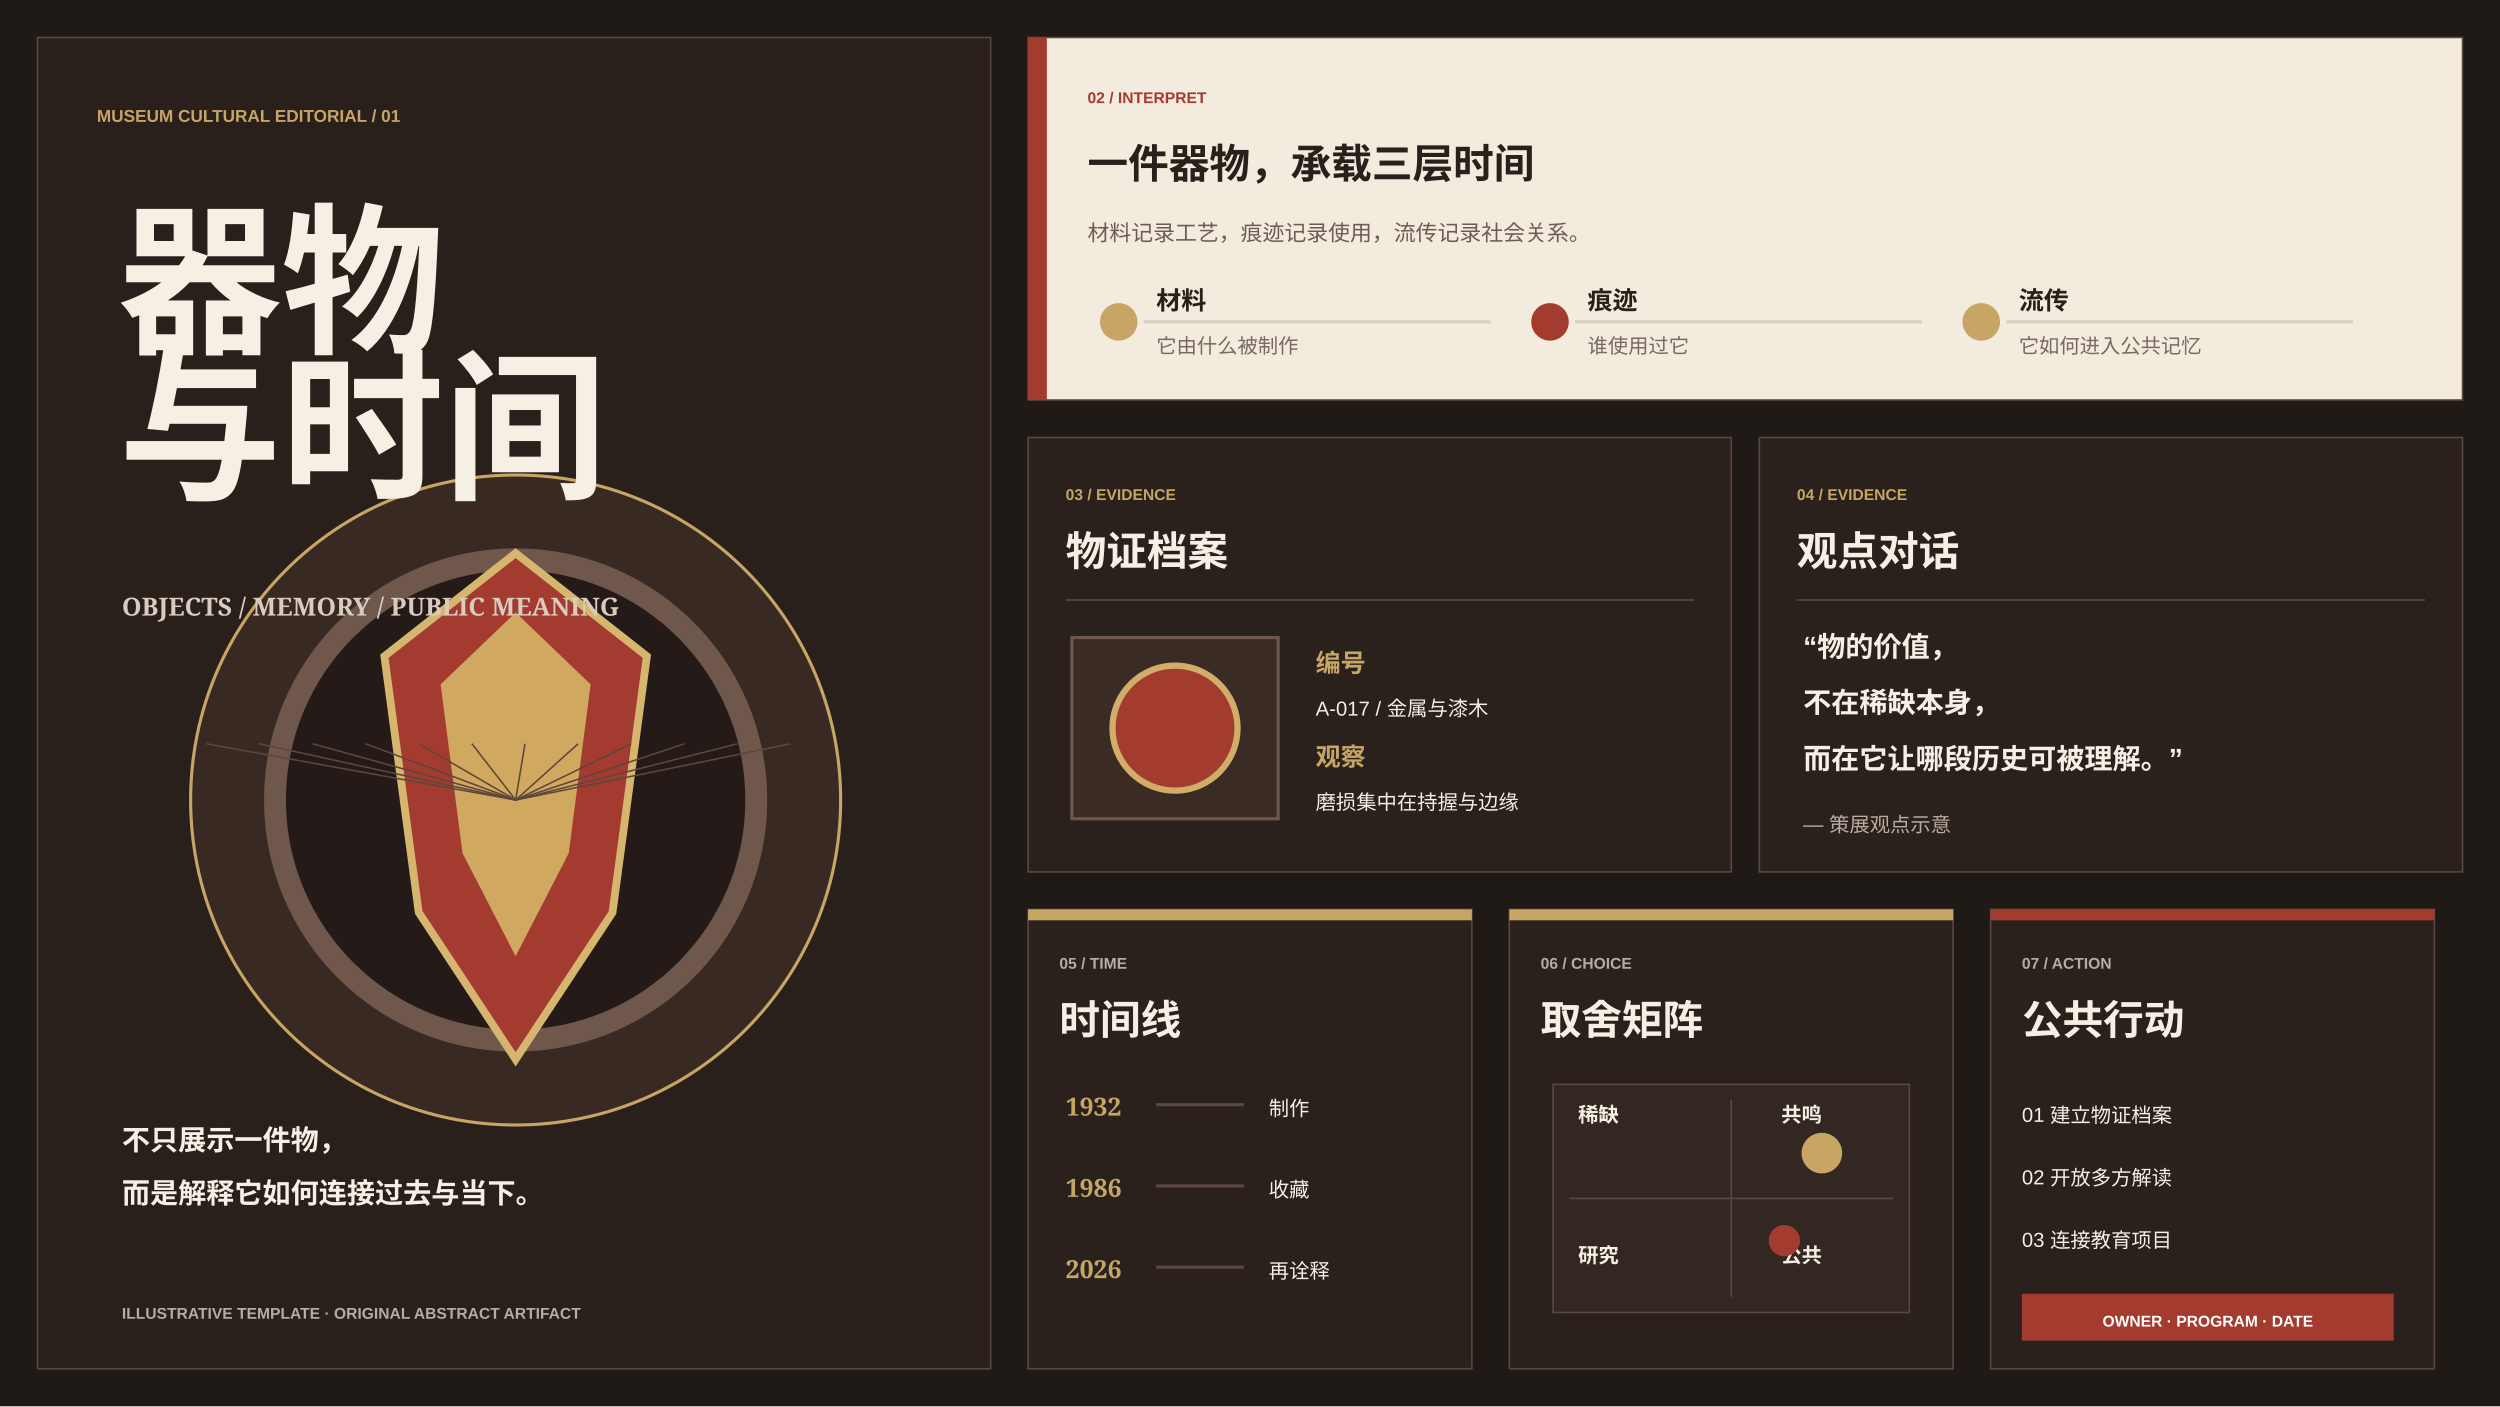
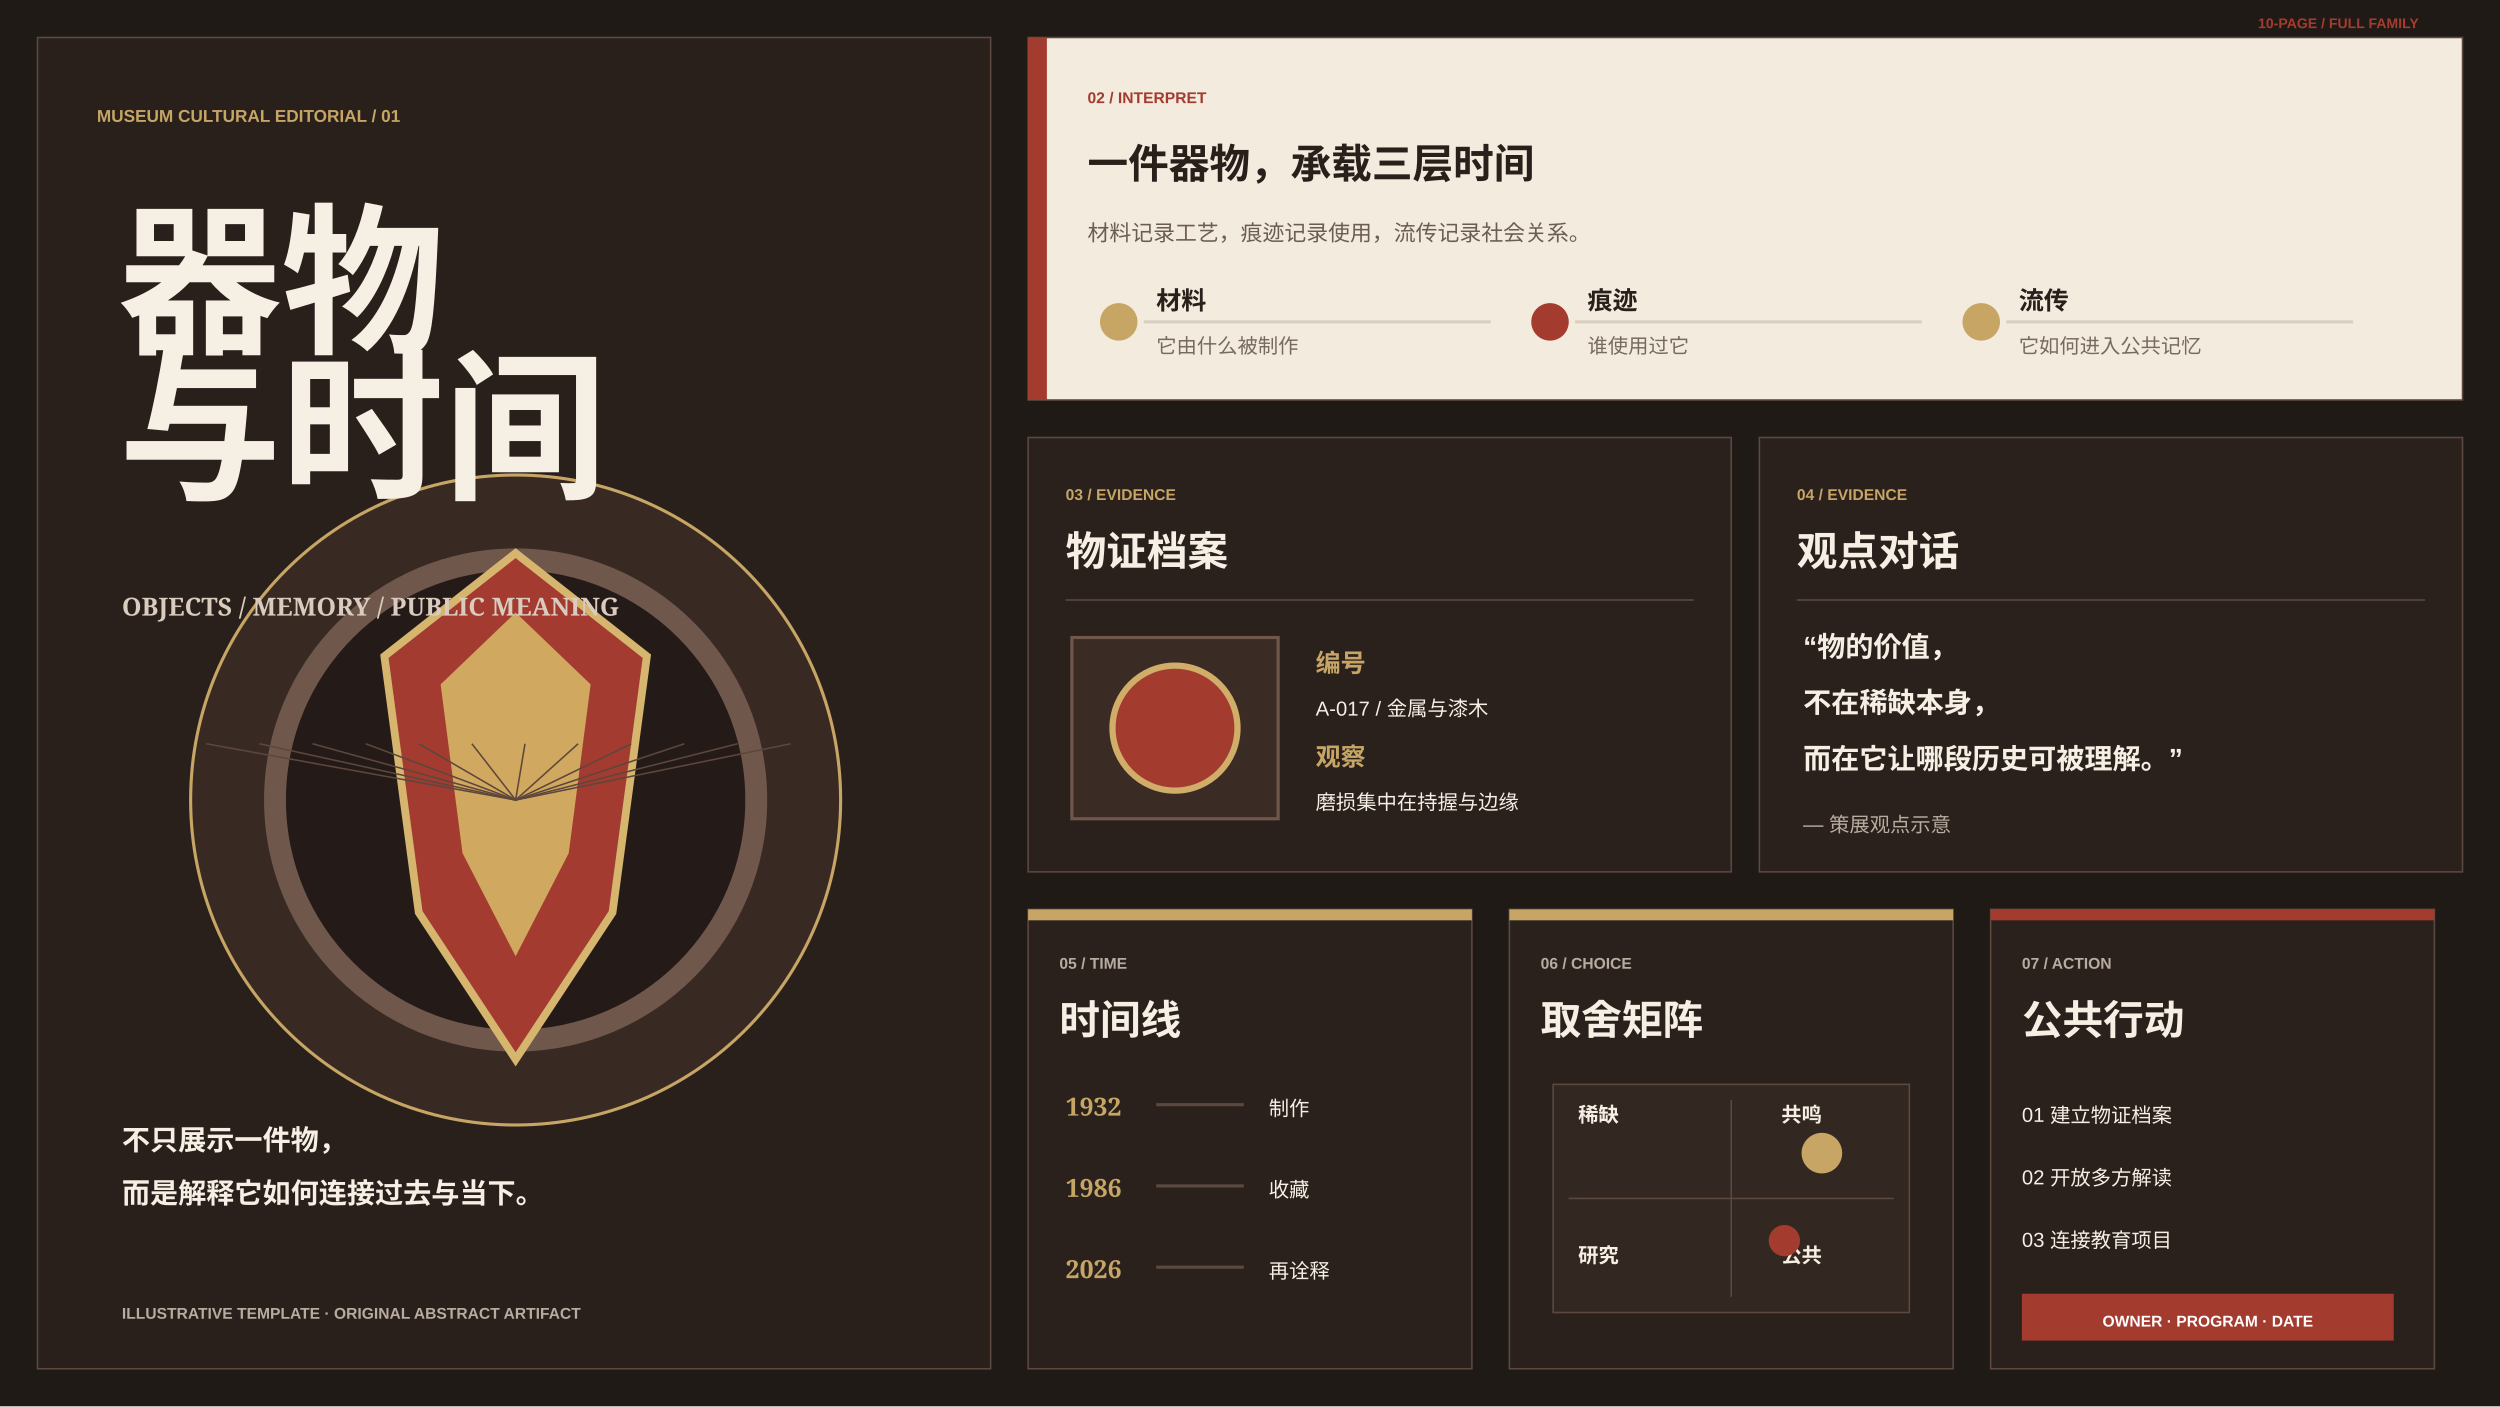
<svg xmlns="http://www.w3.org/2000/svg" width="1600" height="900" viewBox="0 0 1600 900">
  <rect x="0" y="0" width="1600" height="900" rx="0" fill="#201A17" stroke="none" stroke-width="0" />
+   <text data-role="annotation" x="1548" y="18" font-family="Microsoft YaHei, Noto Sans SC, Arial, sans-serif" font-size="9" font-weight="700" fill="#A43B2F" text-anchor="end">
+     <tspan x="1548" dy="0">10-PAGE / FULL FAMILY</tspan>
+   </text>
  <rect x="24" y="24" width="610" height="852" rx="0" fill="#291F1B" stroke="#5B493F" stroke-width="1" />
  <circle cx="330" cy="512" r="208" fill="#392923" stroke="#C6A565" stroke-width="2" />
  <circle cx="330" cy="512" r="154" fill="#241A17" stroke="#6F584B" stroke-width="14" />
  <polygon points="330,354 414,420 392,584 330,678 268,584 246,420" fill="#A33B30" stroke="#D6B66F" stroke-width="5" />
  <polygon points="330,392 378,438 364,546 330,612 296,546 282,438" fill="#D1A85F" />
  <text data-role="label" x="62" y="78" font-family="Microsoft YaHei, Noto Sans SC, Arial, sans-serif" font-size="11" font-weight="700" fill="#C6A565" text-anchor="start">
    <tspan x="62" dy="0">MUSEUM CULTURAL EDITORIAL  /  01</tspan>
  </text>
  <text data-role="deck-title" x="76" y="218" font-family="STXingkai, FZShuTi, KaiTi, serif" font-size="104" font-weight="700" fill="#F5EFE4" text-anchor="start">
    <tspan x="76" dy="0">器物</tspan>
    <tspan x="76" dy="93.6">与时间</tspan>
  </text>
  <text data-role="subheading" x="78" y="394" font-family="Georgia, Noto Serif SC, serif" font-size="16" font-weight="700" fill="#D9CCBF" text-anchor="start">
    <tspan x="78" dy="0">OBJECTS / MEMORY / PUBLIC MEANING</tspan>
  </text>
  <text data-role="body" x="78" y="736" font-family="Microsoft YaHei, Noto Sans SC, Arial, sans-serif" font-size="18" font-weight="700" fill="#F5EFE4" text-anchor="start">
    <tspan x="78" dy="0">不只展示一件物，</tspan>
  </text>
  <text data-role="body" x="78" y="770" font-family="Microsoft YaHei, Noto Sans SC, Arial, sans-serif" font-size="18" font-weight="700" fill="#F5EFE4" text-anchor="start">
    <tspan x="78" dy="0">而是解释它如何连接过去与当下。</tspan>
  </text>
  <text data-role="source" x="78" y="844" font-family="Microsoft YaHei, Noto Sans SC, Arial, sans-serif" font-size="10" font-weight="700" fill="#B8ACA0" text-anchor="start">
    <tspan x="78" dy="0">ILLUSTRATIVE TEMPLATE · ORIGINAL ABSTRACT ARTIFACT</tspan>
  </text>
  <line x1="132" y1="476" x2="330" y2="512" stroke="#5D463B" stroke-width="1" />
  <line x1="166" y1="476" x2="330" y2="512" stroke="#5D463B" stroke-width="1" />
  <line x1="200" y1="476" x2="330" y2="512" stroke="#5D463B" stroke-width="1" />
  <line x1="234" y1="476" x2="330" y2="512" stroke="#5D463B" stroke-width="1" />
  <line x1="268" y1="476" x2="330" y2="512" stroke="#5D463B" stroke-width="1" />
  <line x1="302" y1="476" x2="330" y2="512" stroke="#5D463B" stroke-width="1" />
  <line x1="336" y1="476" x2="330" y2="512" stroke="#5D463B" stroke-width="1" />
  <line x1="370" y1="476" x2="330" y2="512" stroke="#5D463B" stroke-width="1" />
  <line x1="404" y1="476" x2="330" y2="512" stroke="#5D463B" stroke-width="1" />
  <line x1="438" y1="476" x2="330" y2="512" stroke="#5D463B" stroke-width="1" />
  <line x1="472" y1="476" x2="330" y2="512" stroke="#5D463B" stroke-width="1" />
  <line x1="506" y1="476" x2="330" y2="512" stroke="#5D463B" stroke-width="1" />
  <rect x="658" y="24" width="918" height="232" rx="0" fill="#F3EBDD" stroke="#5B493F" stroke-width="1" />
  <rect x="658" y="24" width="12" height="232" rx="0" fill="#A43B2F" stroke="none" stroke-width="0" />
  <text data-role="label" x="696" y="66" font-family="Microsoft YaHei, Noto Sans SC, Arial, sans-serif" font-size="10" font-weight="700" fill="#A43B2F" text-anchor="start">
    <tspan x="696" dy="0">02 / INTERPRET</tspan>
  </text>
  <text data-role="slide-title" x="696" y="114" font-family="Microsoft YaHei, Noto Sans SC, Arial, sans-serif" font-size="26" font-weight="700" fill="#291F1B" text-anchor="start">
    <tspan x="696" dy="0">一件器物，承载三层时间</tspan>
  </text>
  <text data-role="body" x="696" y="154" font-family="Microsoft YaHei, Noto Sans SC, Arial, sans-serif" font-size="14" font-weight="400" fill="#6C5D54" text-anchor="start">
    <tspan x="696" dy="0">材料记录工艺，痕迹记录使用，流传记录社会关系。</tspan>
  </text>
  <circle cx="716" cy="206" r="12" fill="#C6A565" />
  <line x1="732" y1="206" x2="954" y2="206" stroke="#D9CFC1" stroke-width="2" />
  <text data-role="subheading" x="740" y="198" font-family="Microsoft YaHei, Noto Sans SC, Arial, sans-serif" font-size="16" font-weight="700" fill="#291F1B" text-anchor="start">
    <tspan x="740" dy="0">材料</tspan>
  </text>
  <text data-role="annotation" x="740" y="226" font-family="Microsoft YaHei, Noto Sans SC, Arial, sans-serif" font-size="13" font-weight="400" fill="#776A61" text-anchor="start">
    <tspan x="740" dy="0">它由什么被制作</tspan>
  </text>
  <circle cx="992" cy="206" r="12" fill="#A43B2F" />
  <line x1="1008" y1="206" x2="1230" y2="206" stroke="#D9CFC1" stroke-width="2" />
  <text data-role="subheading" x="1016" y="198" font-family="Microsoft YaHei, Noto Sans SC, Arial, sans-serif" font-size="16" font-weight="700" fill="#291F1B" text-anchor="start">
    <tspan x="1016" dy="0">痕迹</tspan>
  </text>
  <text data-role="annotation" x="1016" y="226" font-family="Microsoft YaHei, Noto Sans SC, Arial, sans-serif" font-size="13" font-weight="400" fill="#776A61" text-anchor="start">
    <tspan x="1016" dy="0">谁使用过它</tspan>
  </text>
  <circle cx="1268" cy="206" r="12" fill="#C6A565" />
  <line x1="1284" y1="206" x2="1506" y2="206" stroke="#D9CFC1" stroke-width="2" />
  <text data-role="subheading" x="1292" y="198" font-family="Microsoft YaHei, Noto Sans SC, Arial, sans-serif" font-size="16" font-weight="700" fill="#291F1B" text-anchor="start">
    <tspan x="1292" dy="0">流传</tspan>
  </text>
  <text data-role="annotation" x="1292" y="226" font-family="Microsoft YaHei, Noto Sans SC, Arial, sans-serif" font-size="13" font-weight="400" fill="#776A61" text-anchor="start">
    <tspan x="1292" dy="0">它如何进入公共记忆</tspan>
  </text>
  <rect x="658" y="280" width="450" height="278" rx="0" fill="#2A211D" stroke="#5B493F" stroke-width="1" />
  <text data-role="label" x="682" y="320" font-family="Microsoft YaHei, Noto Sans SC, Arial, sans-serif" font-size="10" font-weight="700" fill="#C6A565" text-anchor="start">
    <tspan x="682" dy="0">03 / EVIDENCE</tspan>
  </text>
  <text data-role="slide-title" x="682" y="362" font-family="Microsoft YaHei, Noto Sans SC, Arial, sans-serif" font-size="26" font-weight="700" fill="#F5EFE4" text-anchor="start">
    <tspan x="682" dy="0">物证档案</tspan>
  </text>
  <line x1="682" y1="384" x2="1084" y2="384" stroke="#5B493F" stroke-width="1" />
  <rect x="1126" y="280" width="450" height="278" rx="0" fill="#2A211D" stroke="#5B493F" stroke-width="1" />
  <text data-role="label" x="1150" y="320" font-family="Microsoft YaHei, Noto Sans SC, Arial, sans-serif" font-size="10" font-weight="700" fill="#C6A565" text-anchor="start">
    <tspan x="1150" dy="0">04 / EVIDENCE</tspan>
  </text>
  <text data-role="slide-title" x="1150" y="362" font-family="Microsoft YaHei, Noto Sans SC, Arial, sans-serif" font-size="26" font-weight="700" fill="#F5EFE4" text-anchor="start">
    <tspan x="1150" dy="0">观点对话</tspan>
  </text>
  <line x1="1150" y1="384" x2="1552" y2="384" stroke="#5B493F" stroke-width="1" />
  <rect x="686" y="408" width="132" height="116" rx="0" fill="#3A2B25" stroke="#6F584B" stroke-width="2" />
  <circle cx="752" cy="466" r="40" fill="#A43B2F" stroke="#D0AD68" stroke-width="4" />
  <text data-role="subheading" x="842" y="430" font-family="Microsoft YaHei, Noto Sans SC, Arial, sans-serif" font-size="16" font-weight="700" fill="#C6A565" text-anchor="start">
    <tspan x="842" dy="0">编号</tspan>
  </text>
  <text data-role="body" x="842" y="458" font-family="Microsoft YaHei, Noto Sans SC, Arial, sans-serif" font-size="13" font-weight="400" fill="#F5EFE4" text-anchor="start">
    <tspan x="842" dy="0">A-017 / 金属与漆木</tspan>
  </text>
  <text data-role="subheading" x="842" y="490" font-family="Microsoft YaHei, Noto Sans SC, Arial, sans-serif" font-size="16" font-weight="700" fill="#C6A565" text-anchor="start">
    <tspan x="842" dy="0">观察</tspan>
  </text>
  <text data-role="body" x="842" y="518" font-family="Microsoft YaHei, Noto Sans SC, Arial, sans-serif" font-size="13" font-weight="400" fill="#F5EFE4" text-anchor="start">
    <tspan x="842" dy="0">磨损集中在持握与边缘</tspan>
  </text>
  <text data-role="quote" x="1154" y="420" font-family="Microsoft YaHei, Noto Sans SC, Arial, sans-serif" font-size="18" font-weight="700" fill="#F5EFE4" text-anchor="start">
    <tspan x="1154" dy="0">“物的价值，</tspan>
  </text>
  <text data-role="quote" x="1154" y="456" font-family="Microsoft YaHei, Noto Sans SC, Arial, sans-serif" font-size="18" font-weight="700" fill="#F5EFE4" text-anchor="start">
    <tspan x="1154" dy="0">不在稀缺本身，</tspan>
  </text>
  <text data-role="quote" x="1154" y="492" font-family="Microsoft YaHei, Noto Sans SC, Arial, sans-serif" font-size="18" font-weight="700" fill="#F5EFE4" text-anchor="start">
    <tspan x="1154" dy="0">而在它让哪段历史可被理解。”</tspan>
  </text>
  <text data-role="annotation" x="1154" y="532" font-family="Microsoft YaHei, Noto Sans SC, Arial, sans-serif" font-size="13" font-weight="400" fill="#B8ACA0" text-anchor="start">
    <tspan x="1154" dy="0">— 策展观点示意</tspan>
  </text>
  <rect x="658" y="582" width="284" height="294" rx="0" fill="#2A211D" stroke="#5B493F" stroke-width="1" />
  <rect x="658" y="582" width="284" height="7" rx="0" fill="#C6A565" stroke="none" stroke-width="0" />
  <text data-role="label" x="678" y="620" font-family="Microsoft YaHei, Noto Sans SC, Arial, sans-serif" font-size="10" font-weight="700" fill="#B8ACA0" text-anchor="start">
    <tspan x="678" dy="0">05 / TIME</tspan>
  </text>
  <text data-role="slide-title" x="678" y="662" font-family="Microsoft YaHei, Noto Sans SC, Arial, sans-serif" font-size="26" font-weight="700" fill="#F5EFE4" text-anchor="start">
    <tspan x="678" dy="0">时间线</tspan>
  </text>
  <rect x="966" y="582" width="284" height="294" rx="0" fill="#2A211D" stroke="#5B493F" stroke-width="1" />
  <rect x="966" y="582" width="284" height="7" rx="0" fill="#C6A565" stroke="none" stroke-width="0" />
  <text data-role="label" x="986" y="620" font-family="Microsoft YaHei, Noto Sans SC, Arial, sans-serif" font-size="10" font-weight="700" fill="#B8ACA0" text-anchor="start">
    <tspan x="986" dy="0">06 / CHOICE</tspan>
  </text>
  <text data-role="slide-title" x="986" y="662" font-family="Microsoft YaHei, Noto Sans SC, Arial, sans-serif" font-size="26" font-weight="700" fill="#F5EFE4" text-anchor="start">
    <tspan x="986" dy="0">取舍矩阵</tspan>
  </text>
  <rect x="1274" y="582" width="284" height="294" rx="0" fill="#2A211D" stroke="#5B493F" stroke-width="1" />
  <rect x="1274" y="582" width="284" height="7" rx="0" fill="#A43B2F" stroke="none" stroke-width="0" />
  <text data-role="label" x="1294" y="620" font-family="Microsoft YaHei, Noto Sans SC, Arial, sans-serif" font-size="10" font-weight="700" fill="#B8ACA0" text-anchor="start">
    <tspan x="1294" dy="0">07 / ACTION</tspan>
  </text>
  <text data-role="slide-title" x="1294" y="662" font-family="Microsoft YaHei, Noto Sans SC, Arial, sans-serif" font-size="26" font-weight="700" fill="#F5EFE4" text-anchor="start">
    <tspan x="1294" dy="0">公共行动</tspan>
  </text>
  <text data-role="subheading" x="682" y="714" font-family="Georgia, serif" font-size="16" font-weight="700" fill="#C6A565" text-anchor="start">
    <tspan x="682" dy="0">1932</tspan>
  </text>
  <line x1="740" y1="707" x2="796" y2="707" stroke="#5B493F" stroke-width="2" />
  <text data-role="body" x="812" y="714" font-family="Microsoft YaHei, Noto Sans SC, Arial, sans-serif" font-size="13" font-weight="400" fill="#F5EFE4" text-anchor="start">
    <tspan x="812" dy="0">制作</tspan>
  </text>
  <text data-role="subheading" x="682" y="766" font-family="Georgia, serif" font-size="16" font-weight="700" fill="#C6A565" text-anchor="start">
    <tspan x="682" dy="0">1986</tspan>
  </text>
  <line x1="740" y1="759" x2="796" y2="759" stroke="#5B493F" stroke-width="2" />
  <text data-role="body" x="812" y="766" font-family="Microsoft YaHei, Noto Sans SC, Arial, sans-serif" font-size="13" font-weight="400" fill="#F5EFE4" text-anchor="start">
    <tspan x="812" dy="0">收藏</tspan>
  </text>
  <text data-role="subheading" x="682" y="818" font-family="Georgia, serif" font-size="16" font-weight="700" fill="#C6A565" text-anchor="start">
    <tspan x="682" dy="0">2026</tspan>
  </text>
  <line x1="740" y1="811" x2="796" y2="811" stroke="#5B493F" stroke-width="2" />
  <text data-role="body" x="812" y="818" font-family="Microsoft YaHei, Noto Sans SC, Arial, sans-serif" font-size="13" font-weight="400" fill="#F5EFE4" text-anchor="start">
    <tspan x="812" dy="0">再诠释</tspan>
  </text>
  <rect x="994" y="694" width="228" height="146" rx="0" fill="#332722" stroke="#5B493F" stroke-width="1" />
  <line x1="1108" y1="704" x2="1108" y2="830" stroke="#5B493F" stroke-width="1" />
  <line x1="1004" y1="767" x2="1212" y2="767" stroke="#5B493F" stroke-width="1" />
  <text data-role="body" x="1010" y="718" font-family="Microsoft YaHei, Noto Sans SC, Arial, sans-serif" font-size="13" font-weight="700" fill="#F5EFE4" text-anchor="start">
    <tspan x="1010" dy="0">稀缺</tspan>
  </text>
  <text data-role="body" x="1140" y="718" font-family="Microsoft YaHei, Noto Sans SC, Arial, sans-serif" font-size="13" font-weight="700" fill="#F5EFE4" text-anchor="start">
    <tspan x="1140" dy="0">共鸣</tspan>
  </text>
  <text data-role="body" x="1010" y="808" font-family="Microsoft YaHei, Noto Sans SC, Arial, sans-serif" font-size="13" font-weight="700" fill="#F5EFE4" text-anchor="start">
    <tspan x="1010" dy="0">研究</tspan>
  </text>
  <text data-role="body" x="1140" y="808" font-family="Microsoft YaHei, Noto Sans SC, Arial, sans-serif" font-size="13" font-weight="700" fill="#F5EFE4" text-anchor="start">
    <tspan x="1140" dy="0">公共</tspan>
  </text>
  <circle cx="1166" cy="738" r="13" fill="#C6A565" />
  <circle cx="1142" cy="794" r="10" fill="#A43B2F" />
  <text data-role="body" x="1294" y="718" font-family="Microsoft YaHei, Noto Sans SC, Arial, sans-serif" font-size="13" font-weight="400" fill="#F5EFE4" text-anchor="start">
    <tspan x="1294" dy="0">01  建立物证档案</tspan>
  </text>
  <text data-role="body" x="1294" y="758" font-family="Microsoft YaHei, Noto Sans SC, Arial, sans-serif" font-size="13" font-weight="400" fill="#F5EFE4" text-anchor="start">
    <tspan x="1294" dy="0">02  开放多方解读</tspan>
  </text>
  <text data-role="body" x="1294" y="798" font-family="Microsoft YaHei, Noto Sans SC, Arial, sans-serif" font-size="13" font-weight="400" fill="#F5EFE4" text-anchor="start">
    <tspan x="1294" dy="0">03  连接教育项目</tspan>
  </text>
  <rect x="1294" y="828" width="238" height="30" rx="0" fill="#A43B2F" stroke="none" stroke-width="0" />
  <text data-role="source" x="1413" y="849" font-family="Microsoft YaHei, Noto Sans SC, Arial, sans-serif" font-size="10" font-weight="700" fill="#FFFFFF" text-anchor="middle">
    <tspan x="1413" dy="0">OWNER · PROGRAM · DATE</tspan>
  </text>
</svg>
